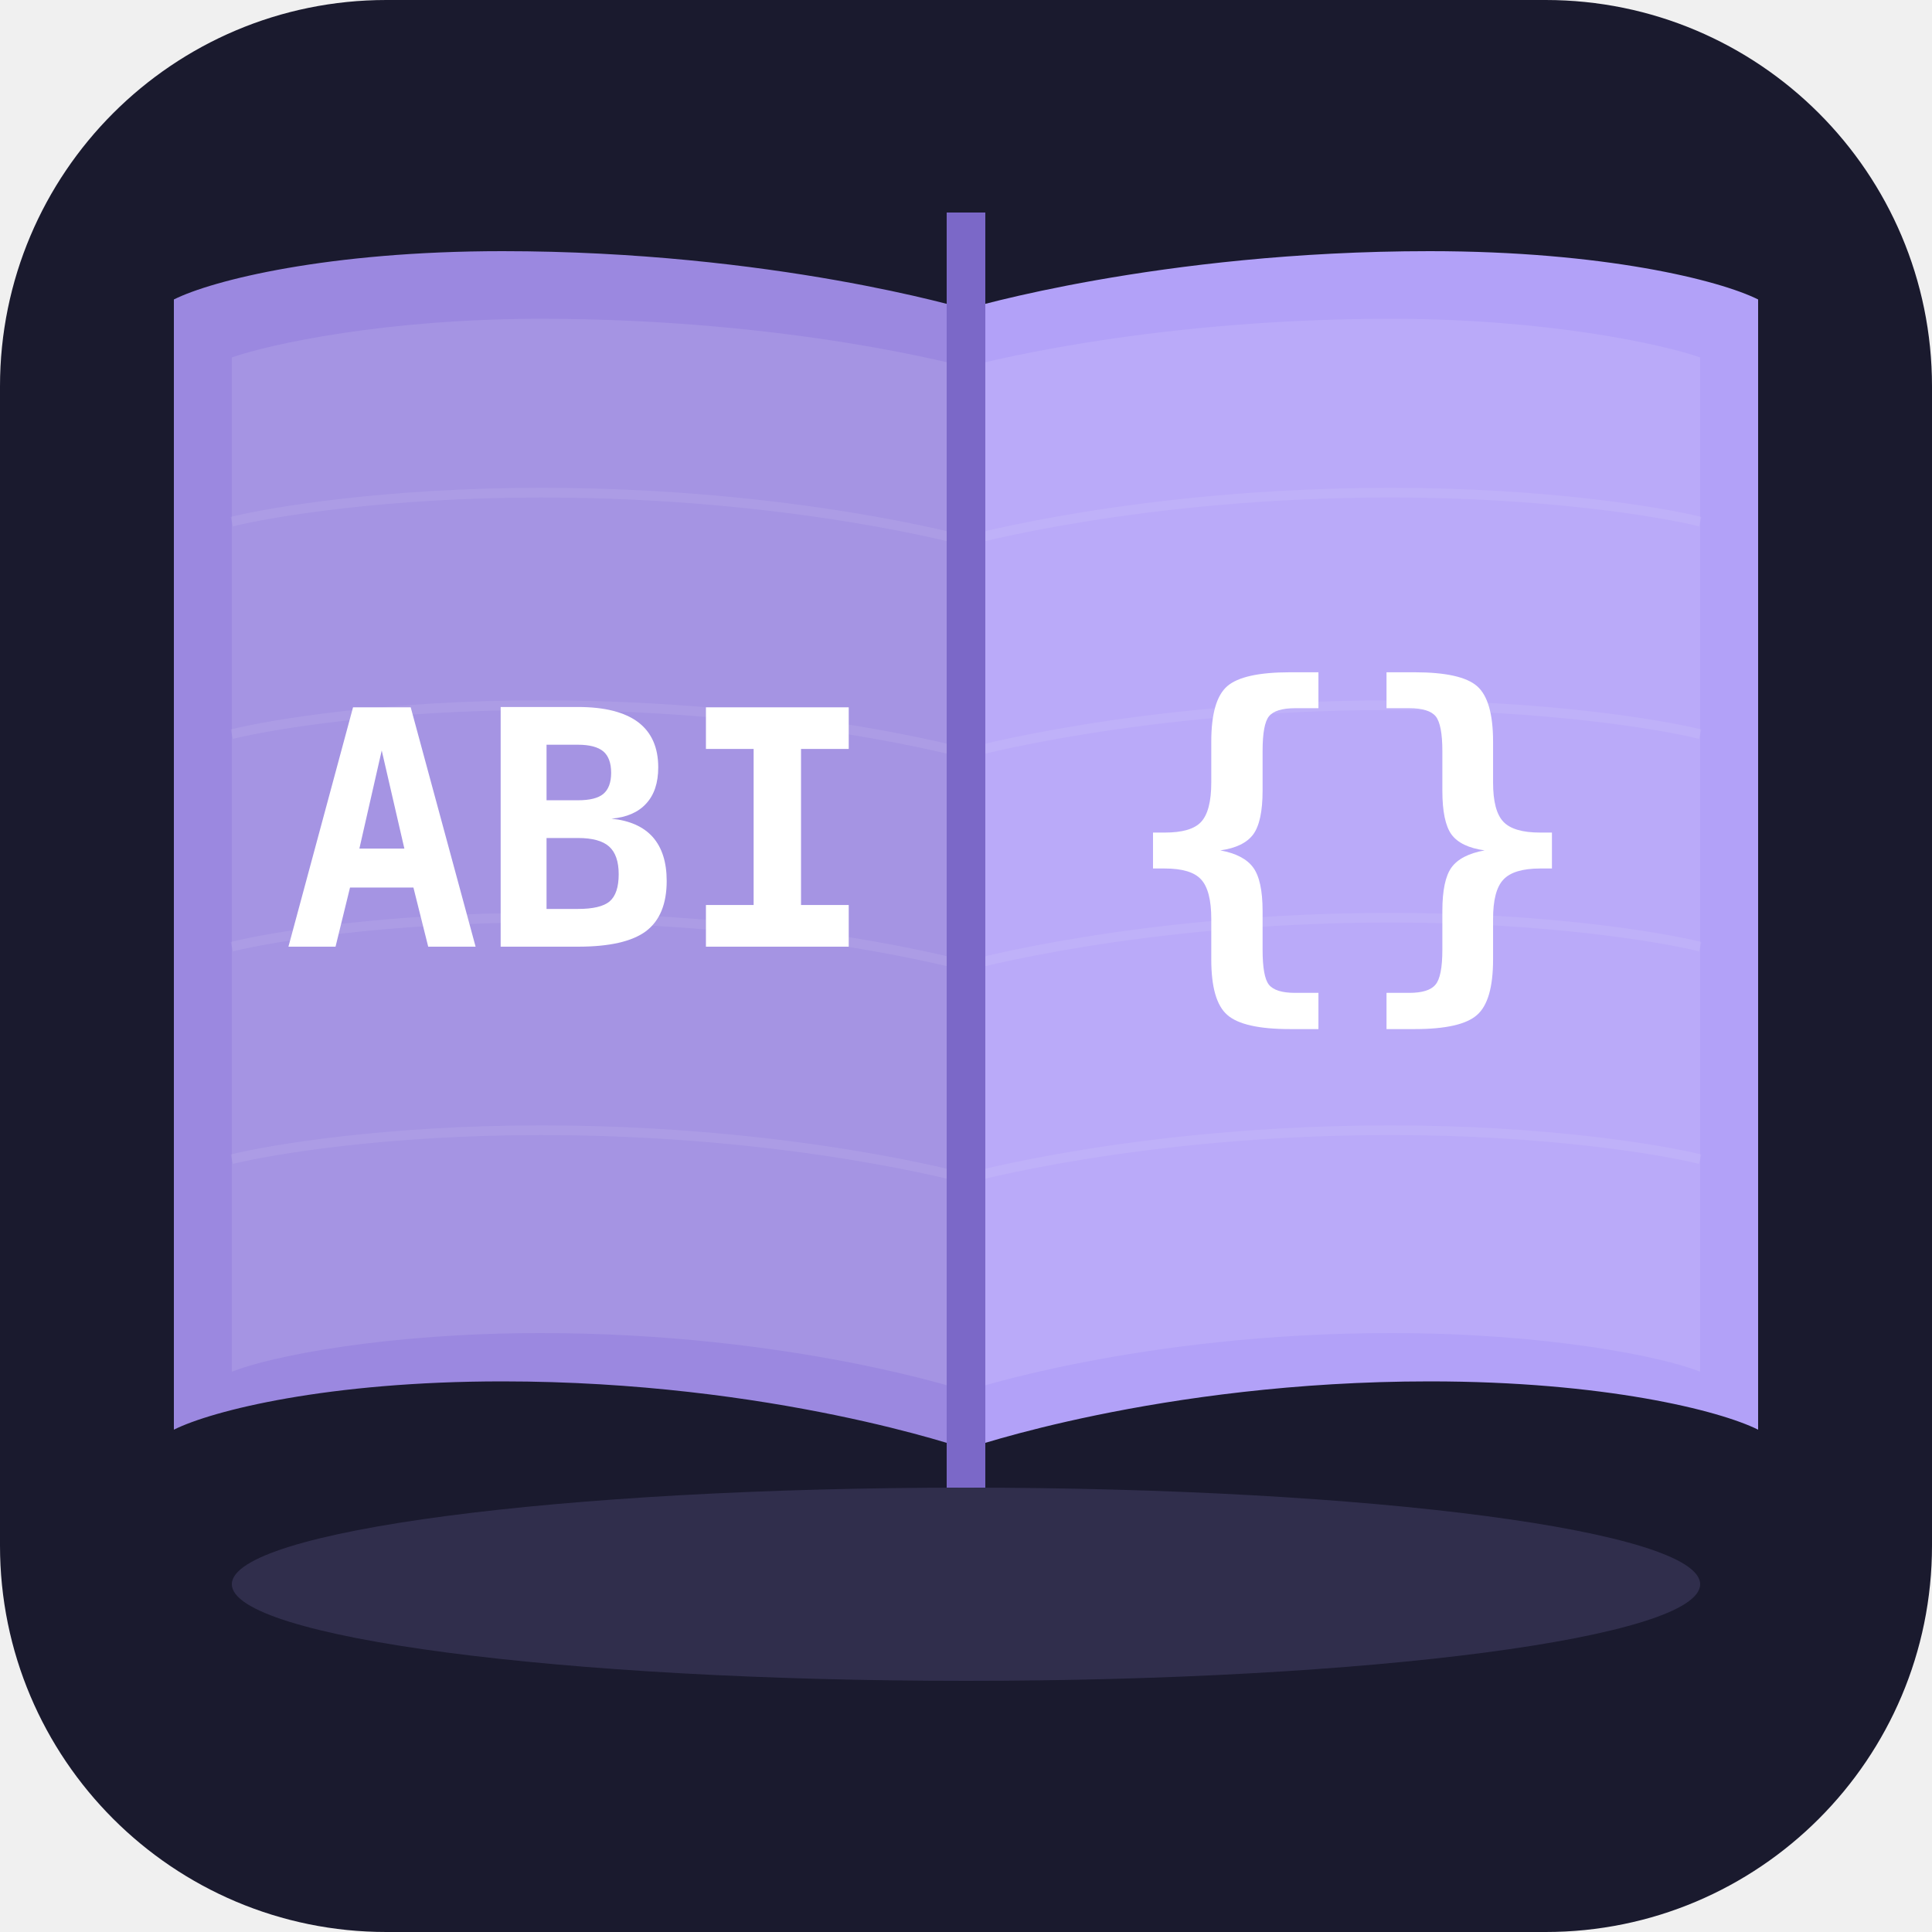
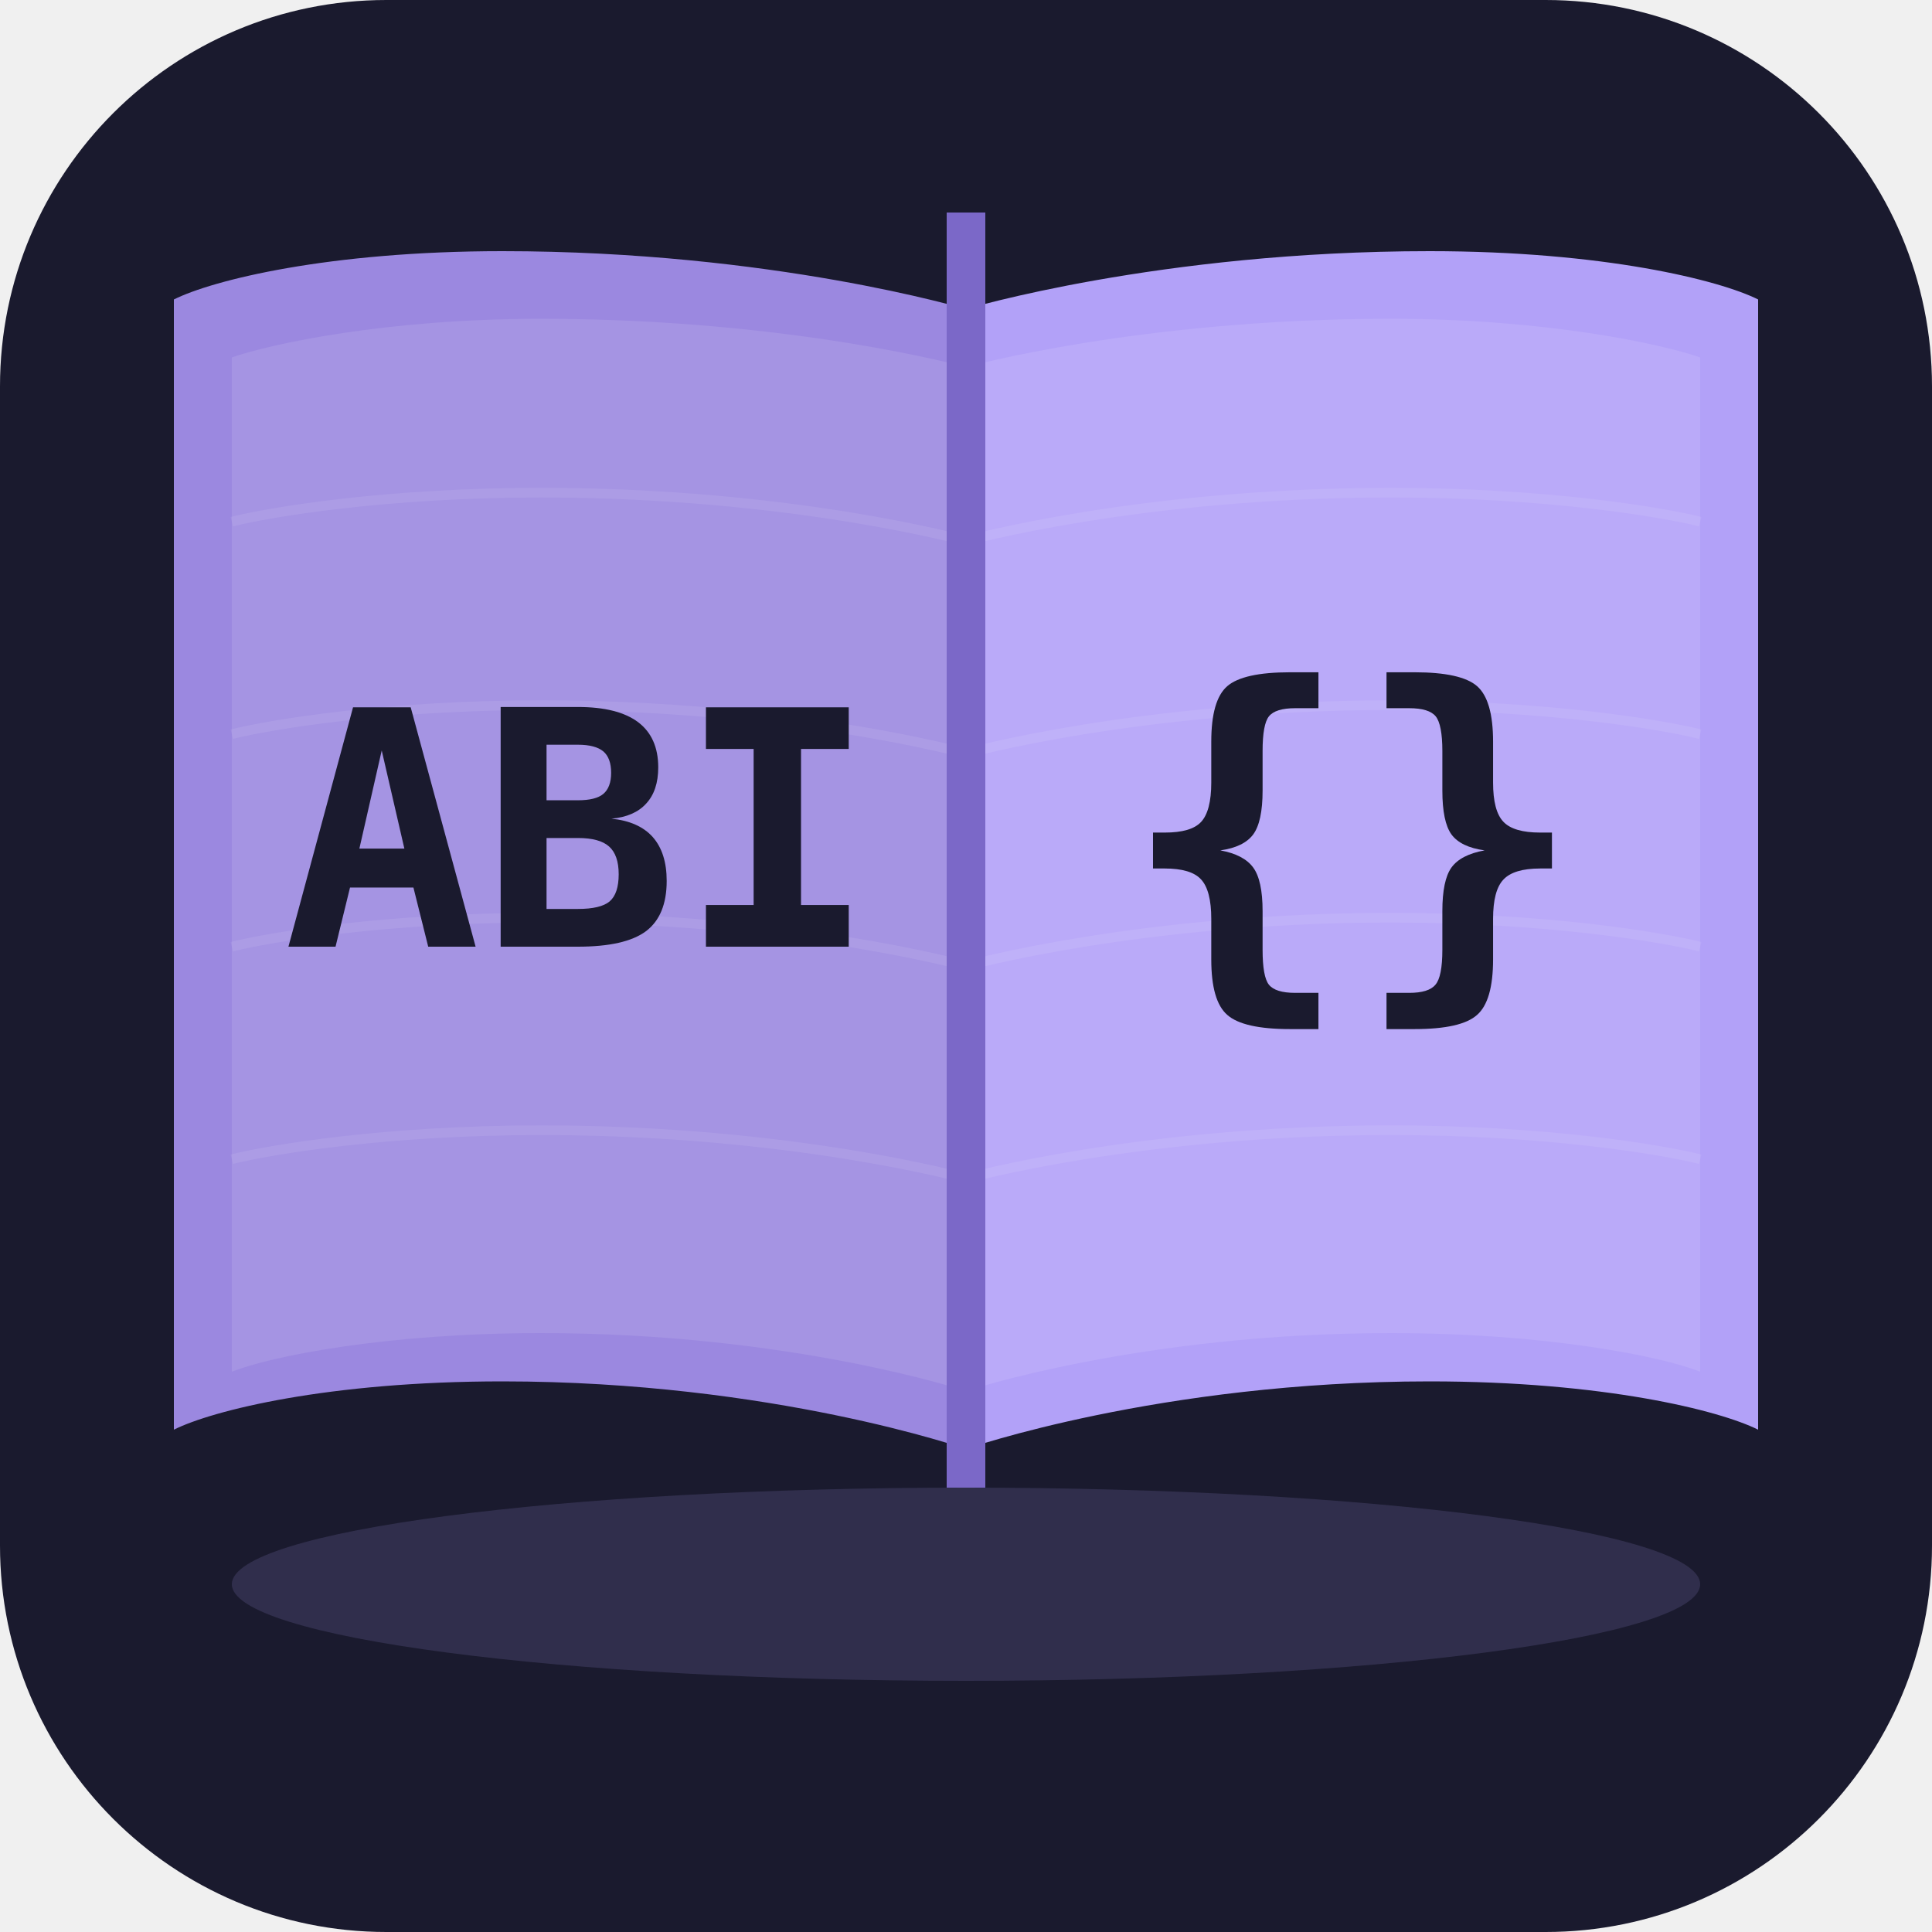
<svg xmlns="http://www.w3.org/2000/svg" width="100" height="100" viewBox="0 0 100 100" fill="none">
  <rect width="100" height="100" rx="20" fill="#1A1A2E" />
  <ellipse cx="50" cy="82" rx="38" ry="5" fill="#B2A1F8" fill-opacity="0.15" />
  <path d="M50 16C50 16 40 13 26 13C17 13 11 14.5 9 15.5V74C11 73 17 71.5 26 71.5C40 71.5 50 75 50 75V16Z" fill="#9B88E0" />
  <path d="M50 16C50 16 60 13 74 13C83 13 89 14.5 91 15.5V74C89 73 83 71.5 74 71.5C60 71.5 50 75 50 75V16Z" fill="#B2A1F8" />
  <path d="M50 19C50 19 41 16.5 28 16.5C20 16.5 14 17.8 12 18.5V71C14 70.2 20 69 28 69C41 69 50 72 50 72V19Z" fill="white" fill-opacity="0.1" />
  <path d="M50 19C50 19 59 16.5 72 16.5C80 16.5 86 17.8 88 18.5V71C86 70.2 80 69 72 69C59 69 50 72 50 72V19Z" fill="white" fill-opacity="0.1" />
  <path d="M50 28C50 28 41 25.5 28 25.5C20 25.5 14 26.5 12 27" stroke="white" stroke-opacity="0.08" stroke-width="0.5" />
  <path d="M50 39C50 39 41 36.5 28 36.5C20 36.5 14 37.5 12 38" stroke="white" stroke-opacity="0.08" stroke-width="0.5" />
  <path d="M50 50C50 50 41 47.5 28 47.5C20 47.5 14 48.5 12 49" stroke="white" stroke-opacity="0.08" stroke-width="0.5" />
  <path d="M50 61C50 61 41 58.5 28 58.5C20 58.5 14 59.5 12 60" stroke="white" stroke-opacity="0.08" stroke-width="0.5" />
  <path d="M50 28C50 28 59 25.5 72 25.5C80 25.5 86 26.5 88 27" stroke="white" stroke-opacity="0.08" stroke-width="0.5" />
  <path d="M50 39C50 39 59 36.5 72 36.5C80 36.5 86 37.5 88 38" stroke="white" stroke-opacity="0.08" stroke-width="0.5" />
  <path d="M50 50C50 50 59 47.5 72 47.5C80 47.5 86 48.5 88 49" stroke="white" stroke-opacity="0.08" stroke-width="0.5" />
  <path d="M50 61C50 61 59 58.5 72 58.5C80 58.5 86 59.5 88 60" stroke="white" stroke-opacity="0.08" stroke-width="0.5" />
  <line x1="50" y1="11" x2="50" y2="77" stroke="#7B68C8" stroke-width="2" />
-   <text x="30" y="49" text-anchor="middle" font-family="monospace" font-weight="bold" font-size="17" fill="white">ABI</text>
-   <text x="70" y="50" text-anchor="middle" font-family="monospace" font-weight="bold" font-size="20" fill="white">{}</text>
+   <text x="30" y="49" text-anchor="middle" font-family="monospace" font-weight="bold" font-size="17" fill="#1A1A2E">ABI</text>
+   <text x="70" y="50" text-anchor="middle" font-family="monospace" font-weight="bold" font-size="20" fill="#1A1A2E">{}</text>
</svg>
